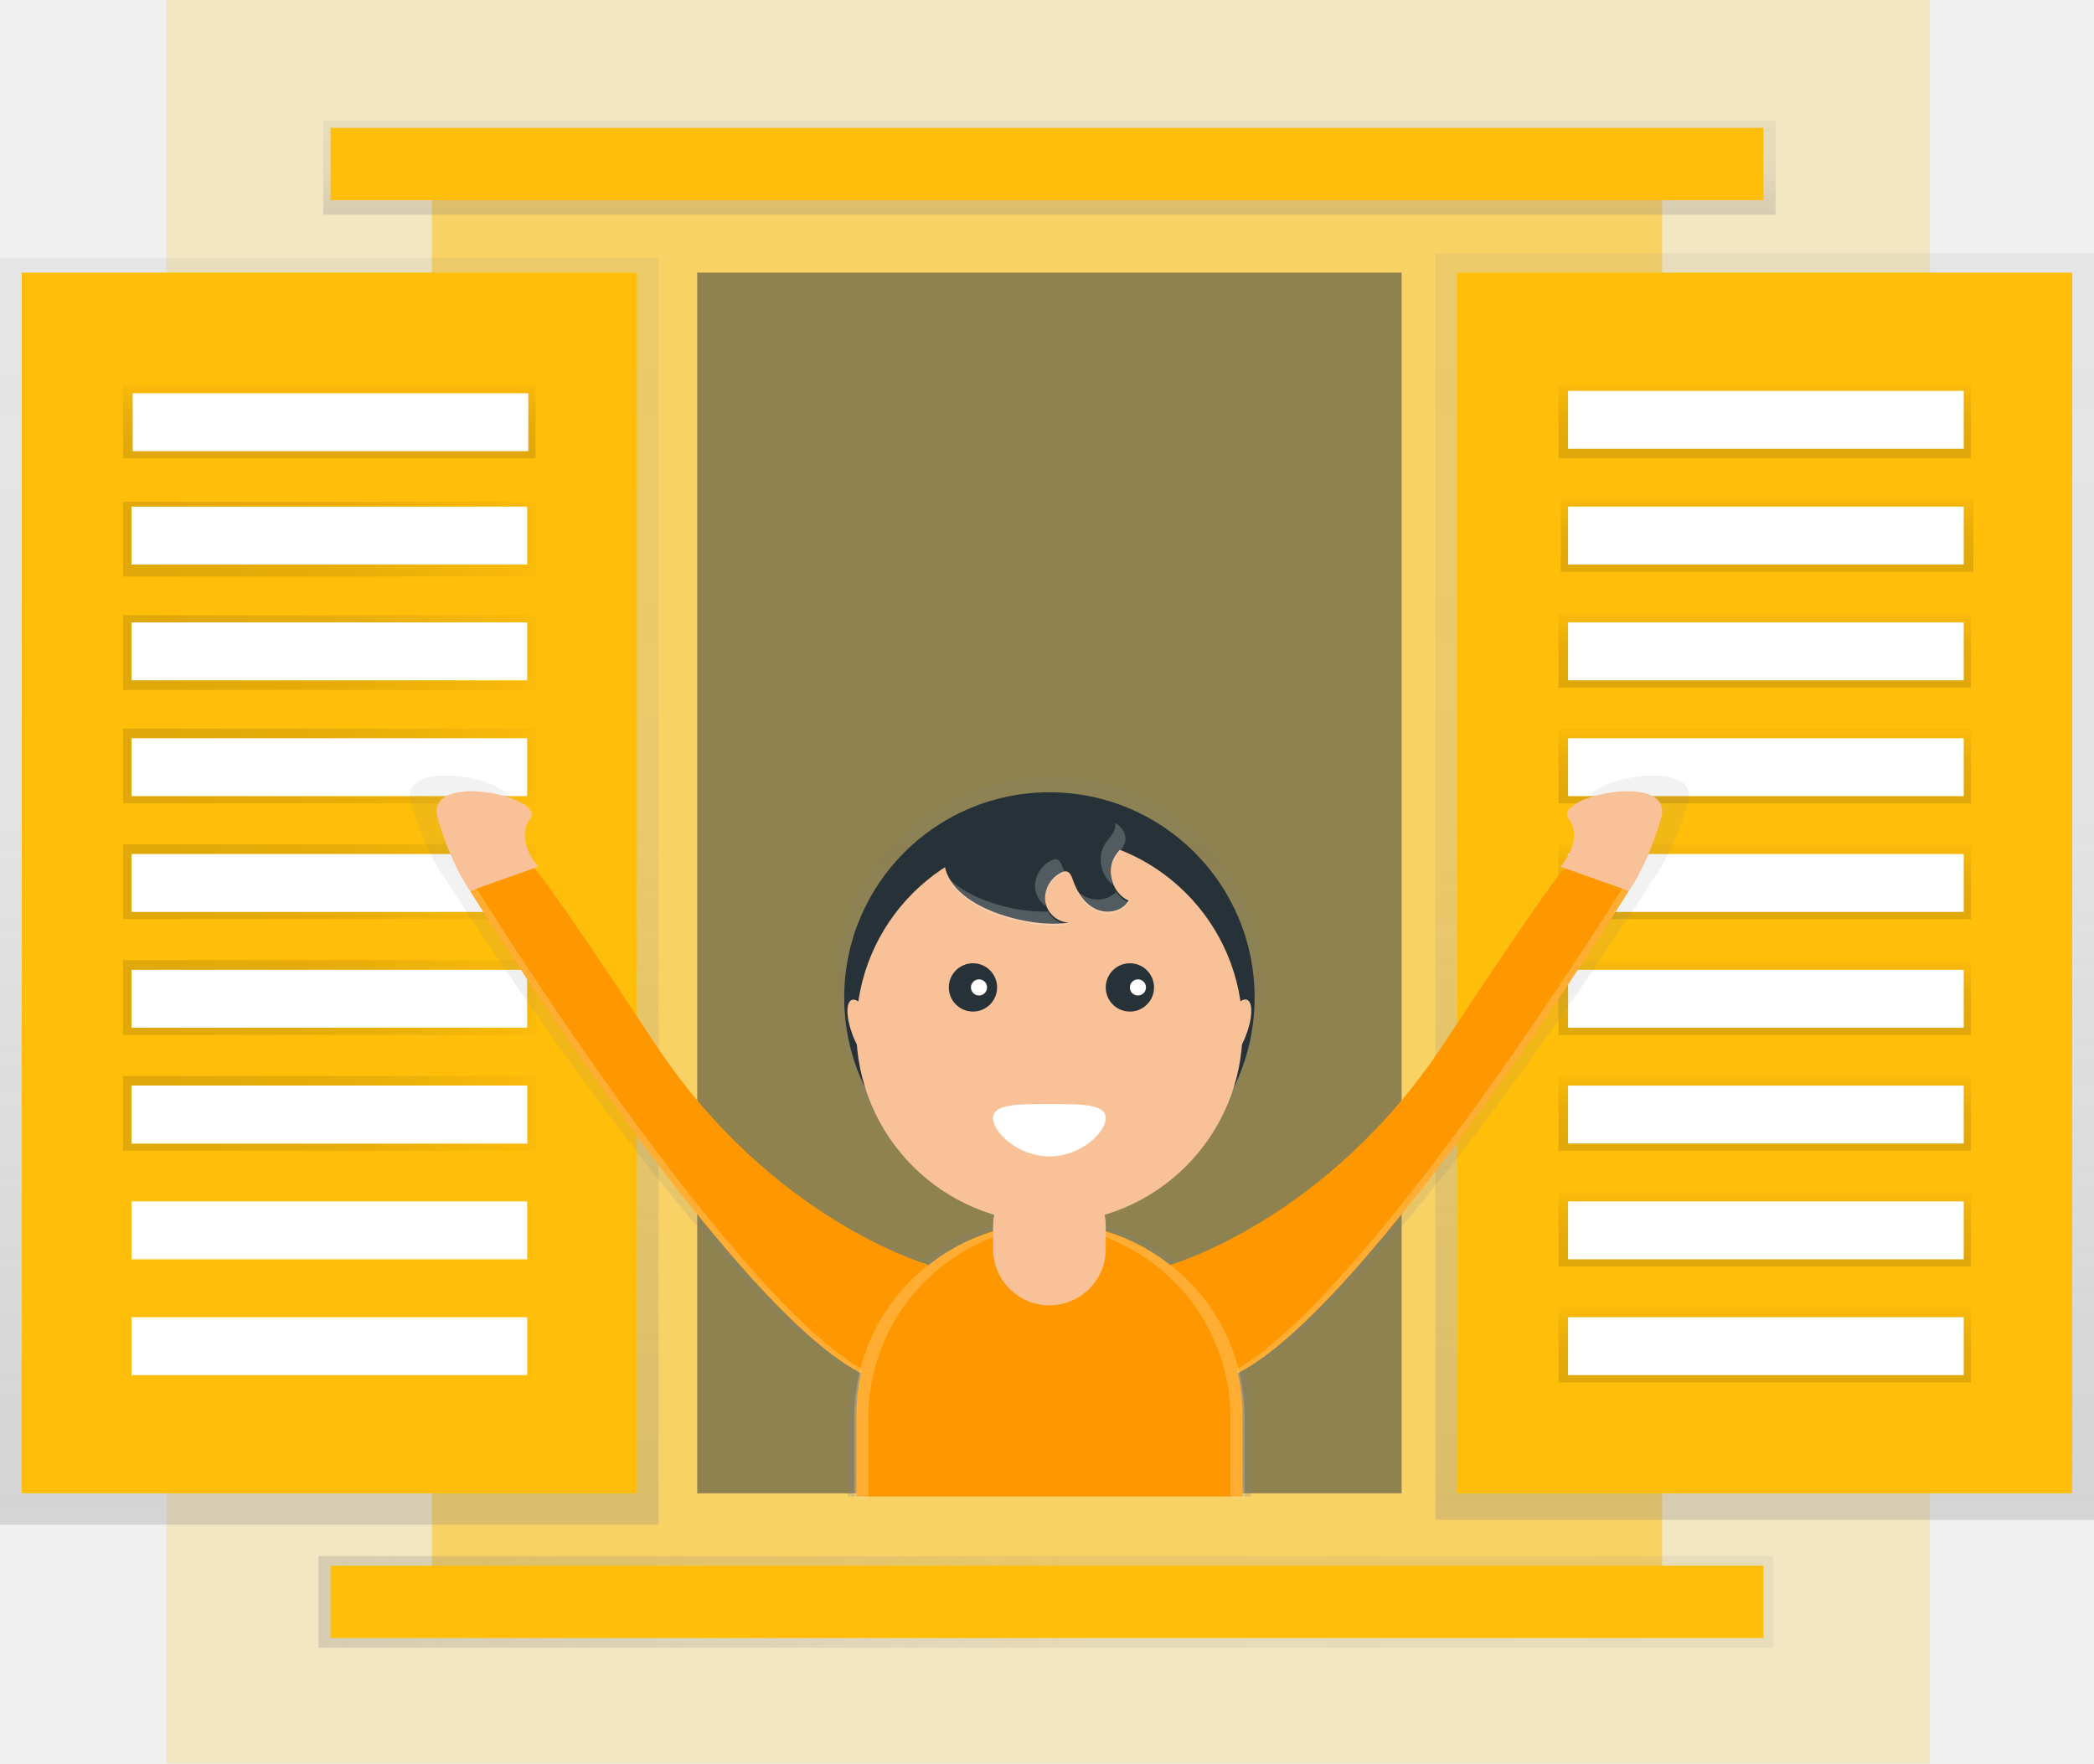
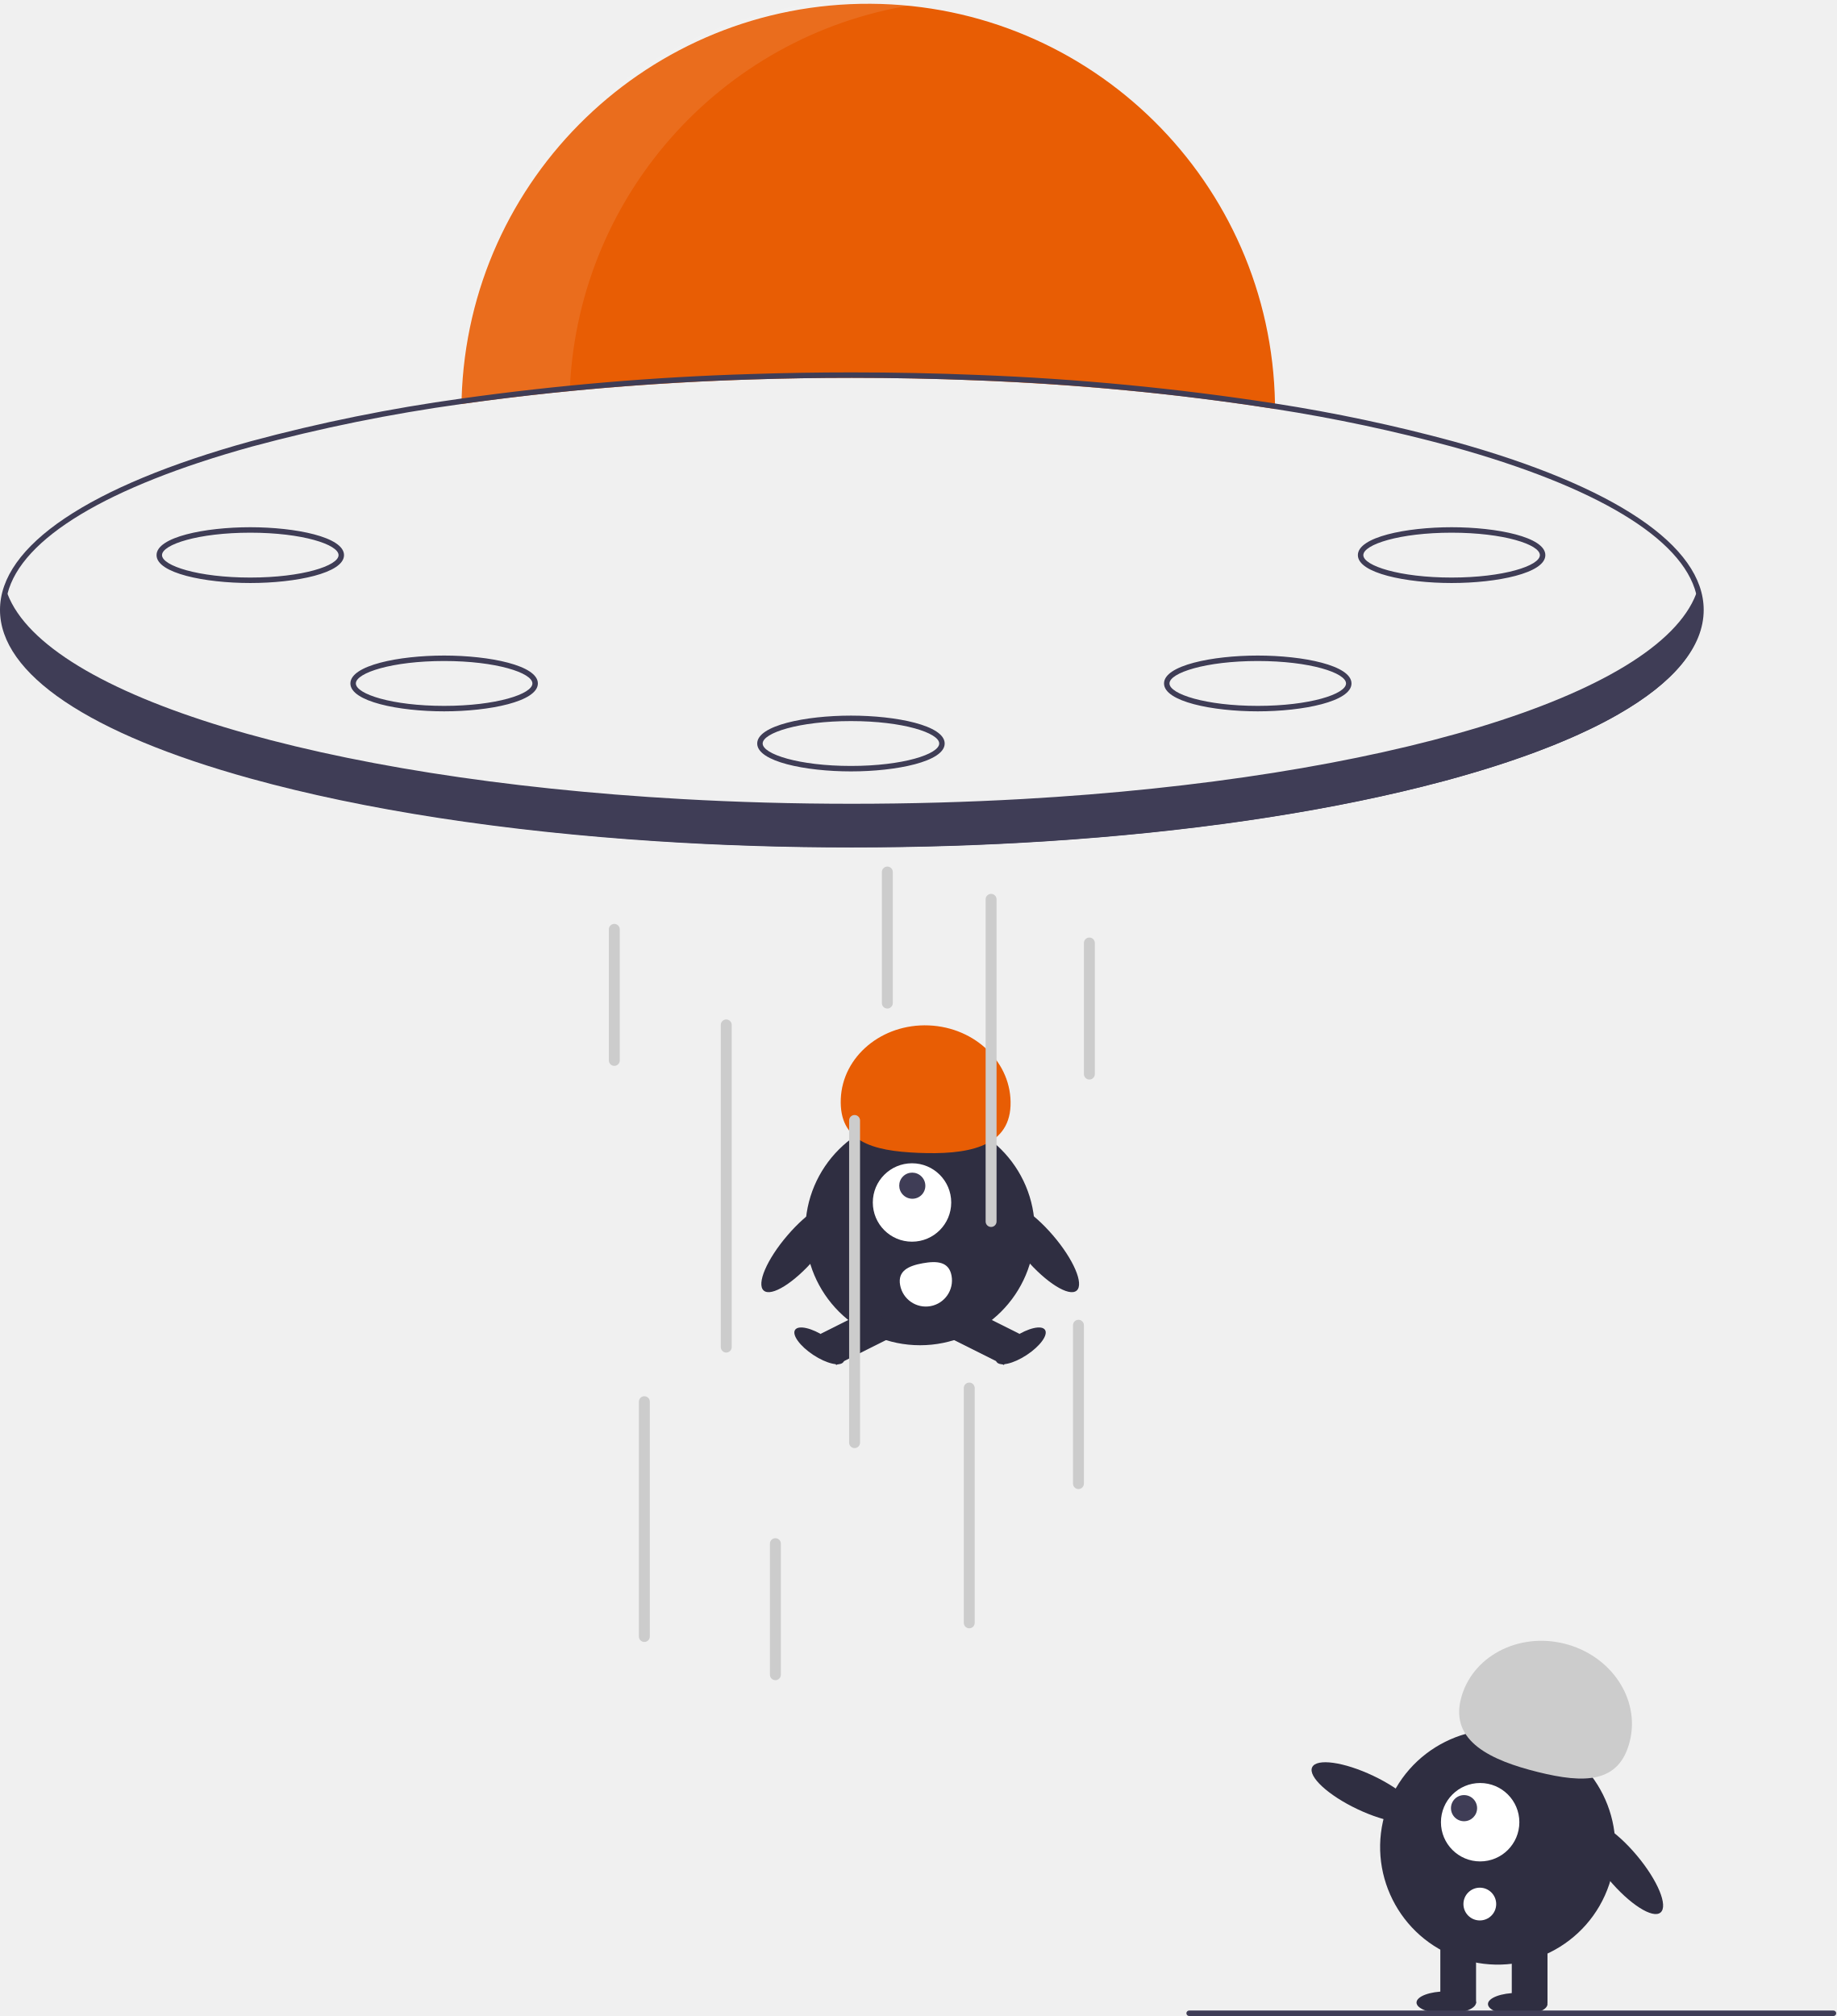
- <svg xmlns="http://www.w3.org/2000/svg" xmlns:xlink="http://www.w3.org/1999/xlink" id="fd1e300e-6133-4b79-9025-3394cccdd89f" data-name="Layer 1" width="868" height="731" viewBox="0 0 868 731">
-   <defs>
-     <linearGradient id="06147ff9-8cd2-48ac-a1c1-caecd7b6d6a5" x1="731.5" y1="630" x2="731.5" y2="105" gradientUnits="userSpaceOnUse">
-       <stop offset="0" stop-color="gray" stop-opacity="0.25" />
-       <stop offset="0.54" stop-color="gray" stop-opacity="0.12" />
-       <stop offset="1" stop-color="gray" stop-opacity="0.1" />
-     </linearGradient>
-     <linearGradient id="a49b107c-cf66-4ec6-8282-86ab0caa351c" x1="136.5" y1="632" x2="136.5" y2="107" xlink:href="#06147ff9-8cd2-48ac-a1c1-caecd7b6d6a5" />
-     <linearGradient id="1f9811ff-c8f4-40a6-be63-e60ca0341cbe" x1="136.5" y1="190" x2="136.5" y2="159" gradientUnits="userSpaceOnUse">
-       <stop offset="0" stop-opacity="0.12" />
-       <stop offset="0.55" stop-opacity="0.09" />
-       <stop offset="1" stop-opacity="0.02" />
-     </linearGradient>
-     <linearGradient id="b9a200bd-353c-4381-b6e1-073e5213fd80" x1="732.5" y1="237" x2="732.5" y2="206" xlink:href="#1f9811ff-c8f4-40a6-be63-e60ca0341cbe" />
-     <linearGradient id="bd740118-0fc8-46fe-baa7-1287731d1ce1" x1="731.5" y1="285" x2="731.5" y2="254" xlink:href="#1f9811ff-c8f4-40a6-be63-e60ca0341cbe" />
-     <linearGradient id="be3dcc85-6798-4804-ad40-40dd5e1bf54d" x1="731.5" y1="333" x2="731.5" y2="302" xlink:href="#1f9811ff-c8f4-40a6-be63-e60ca0341cbe" />
-     <linearGradient id="7951aed1-d6b7-43ca-8fc6-4bf3d931fa96" x1="731.5" y1="381" x2="731.5" y2="350" xlink:href="#1f9811ff-c8f4-40a6-be63-e60ca0341cbe" />
-     <linearGradient id="f7ec873f-c4fc-49e9-9fd3-dd83f2d4e56d" x1="731.5" y1="429" x2="731.5" y2="398" xlink:href="#1f9811ff-c8f4-40a6-be63-e60ca0341cbe" />
-     <linearGradient id="ccdfa92b-51d8-4ad9-a821-9e1bef0af2d7" x1="731.5" y1="477" x2="731.5" y2="446" xlink:href="#1f9811ff-c8f4-40a6-be63-e60ca0341cbe" />
-     <linearGradient id="073d1fbf-61de-45f9-b512-c4899ce091e5" x1="731.5" y1="525" x2="731.5" y2="494" xlink:href="#1f9811ff-c8f4-40a6-be63-e60ca0341cbe" />
-     <linearGradient id="24835175-14ba-470d-95d2-6a8277fcc694" x1="731.5" y1="573" x2="731.5" y2="542" xlink:href="#1f9811ff-c8f4-40a6-be63-e60ca0341cbe" />
-     <linearGradient id="5ff08f58-18b8-40ea-89dd-f61e941fbca5" x1="731.5" x2="731.5" xlink:href="#1f9811ff-c8f4-40a6-be63-e60ca0341cbe" />
-     <linearGradient id="35037972-f4cb-4e52-85d9-6feea861c78a" x1="51" y1="223.5" x2="222" y2="223.5" xlink:href="#1f9811ff-c8f4-40a6-be63-e60ca0341cbe" />
-     <linearGradient id="c11cf938-6a5f-4793-b594-126852022070" x1="51" y1="270.5" x2="222" y2="270.5" xlink:href="#1f9811ff-c8f4-40a6-be63-e60ca0341cbe" />
-     <linearGradient id="68e8be81-276e-4a4c-a07a-ad0995a3c0be" x1="51" y1="317.5" x2="222" y2="317.5" xlink:href="#1f9811ff-c8f4-40a6-be63-e60ca0341cbe" />
-     <linearGradient id="0822cc54-0c46-479a-a5ec-03e9a82962c7" x1="51" y1="365.5" x2="222" y2="365.5" xlink:href="#1f9811ff-c8f4-40a6-be63-e60ca0341cbe" />
-     <linearGradient id="7019b20f-90f6-479e-a238-57a05bc6be32" x1="51" y1="413.5" x2="222" y2="413.5" xlink:href="#1f9811ff-c8f4-40a6-be63-e60ca0341cbe" />
-     <linearGradient id="d42fcc48-79e2-414c-a733-2be802693088" x1="51" y1="461.5" x2="222" y2="461.5" xlink:href="#1f9811ff-c8f4-40a6-be63-e60ca0341cbe" />
-     <linearGradient id="0c4558fc-2870-4523-bb15-f13635f1ebad" x1="132" y1="664" x2="735" y2="664" xlink:href="#06147ff9-8cd2-48ac-a1c1-caecd7b6d6a5" />
-     <linearGradient id="5f8c78d2-e119-41dc-88f5-5bfd3b7b4286" x1="435" y1="89" x2="435" y2="50" xlink:href="#06147ff9-8cd2-48ac-a1c1-caecd7b6d6a5" />
-     <linearGradient id="0b3309b2-8c80-4e02-ba09-43858a03760e" x1="601" y1="704.8" x2="601" y2="406" xlink:href="#06147ff9-8cd2-48ac-a1c1-caecd7b6d6a5" />
-   </defs>
-   <rect x="69" width="731" height="731" fill="#ffbe0a" opacity="0.2" />
-   <rect x="179" y="68.25" width="510" height="595.5" fill="#ffbe0a" opacity="0.5" />
-   <rect x="595" y="105" width="273" height="525" fill="url(#06147ff9-8cd2-48ac-a1c1-caecd7b6d6a5)" />
-   <rect y="107" width="273" height="525" fill="url(#a49b107c-cf66-4ec6-8282-86ab0caa351c)" />
-   <rect x="604" y="113" width="255" height="506" fill="#ffbe0a" />
-   <rect x="175" y="197.5" width="255" height="506" transform="translate(439 816.5) rotate(-180)" fill="#ffbe0a" />
-   <rect x="51" y="159" width="171" height="31" fill="url(#1f9811ff-c8f4-40a6-be63-e60ca0341cbe)" />
-   <rect x="647" y="206" width="171" height="31" fill="url(#b9a200bd-353c-4381-b6e1-073e5213fd80)" />
-   <rect x="646" y="254" width="171" height="31" fill="url(#bd740118-0fc8-46fe-baa7-1287731d1ce1)" />
-   <rect x="646" y="302" width="171" height="31" fill="url(#be3dcc85-6798-4804-ad40-40dd5e1bf54d)" />
-   <rect x="646" y="350" width="171" height="31" fill="url(#7951aed1-d6b7-43ca-8fc6-4bf3d931fa96)" />
-   <rect x="646" y="398" width="171" height="31" fill="url(#f7ec873f-c4fc-49e9-9fd3-dd83f2d4e56d)" />
-   <rect x="646" y="446" width="171" height="31" fill="url(#ccdfa92b-51d8-4ad9-a821-9e1bef0af2d7)" />
-   <rect x="646" y="494" width="171" height="31" fill="url(#073d1fbf-61de-45f9-b512-c4899ce091e5)" />
-   <rect x="646" y="542" width="171" height="31" fill="url(#24835175-14ba-470d-95d2-6a8277fcc694)" />
-   <rect x="646" y="159" width="171" height="31" fill="url(#5ff08f58-18b8-40ea-89dd-f61e941fbca5)" />
-   <rect x="51" y="208" width="171" height="31" fill="url(#35037972-f4cb-4e52-85d9-6feea861c78a)" />
-   <rect x="51" y="255" width="171" height="31" fill="url(#c11cf938-6a5f-4793-b594-126852022070)" />
-   <rect x="51" y="302" width="171" height="31" fill="url(#68e8be81-276e-4a4c-a07a-ad0995a3c0be)" />
-   <rect x="51" y="350" width="171" height="31" fill="url(#0822cc54-0c46-479a-a5ec-03e9a82962c7)" />
-   <rect x="51" y="398" width="171" height="31" fill="url(#7019b20f-90f6-479e-a238-57a05bc6be32)" />
-   <rect x="55" y="163" width="164" height="24" fill="#fff" />
-   <rect x="54.5" y="210" width="164" height="24" fill="#fff" />
-   <rect x="54.5" y="258" width="164" height="24" fill="#fff" />
-   <rect x="54.5" y="306" width="164" height="24" fill="#fff" />
-   <rect x="54.5" y="354" width="164" height="24" fill="#fff" />
-   <rect x="54.5" y="402" width="164" height="24" fill="#fff" />
-   <rect x="51" y="446" width="171" height="31" fill="url(#d42fcc48-79e2-414c-a733-2be802693088)" />
-   <rect x="54.5" y="450" width="164" height="24" fill="#fff" />
-   <rect x="54.5" y="450" width="164" height="24" fill="#fff" />
-   <rect x="54.5" y="498" width="164" height="24" fill="#fff" />
-   <rect x="54.5" y="546" width="164" height="24" fill="#fff" />
-   <rect x="650" y="162" width="164" height="24" fill="#fff" />
-   <rect x="650" y="210" width="164" height="24" fill="#fff" />
-   <rect x="650" y="258" width="164" height="24" fill="#fff" />
-   <rect x="650" y="306" width="164" height="24" fill="#fff" />
-   <rect x="650" y="354" width="164" height="24" fill="#fff" />
-   <rect x="650" y="402" width="164" height="24" fill="#fff" />
-   <rect x="650" y="450" width="164" height="24" fill="#fff" />
-   <rect x="650" y="498" width="164" height="24" fill="#fff" />
-   <rect x="650" y="546" width="164" height="24" fill="#fff" />
-   <rect x="132" y="645" width="603" height="38" fill="url(#0c4558fc-2870-4523-bb15-f13635f1ebad)" />
-   <rect x="137" y="649" width="594" height="30" fill="#ffbe0a" />
-   <rect x="134" y="50" width="602" height="39" fill="url(#5f8c78d2-e119-41dc-88f5-5bfd3b7b4286)" />
-   <rect x="137" y="53" width="594" height="30" fill="#ffbe0a" />
-   <rect x="289" y="113" width="292" height="506" fill="#263238" opacity="0.5" />
-   <path d="M825.66,417.55c7,9.38-3.48,20.46-3.48,20.46l1.76.61c-2.59,2.87-12.82,15.82-52.26,74.4-50.5,75-118.55,93.71-118.55,93.71h0a84,84,0,0,0-27.73-14.31v-7.08a83,83,0,0,0,55.3-53.48,85.08,85.08,0,0,0,9.14-38.44c0-48-39.77-86.94-88.82-86.94s-88.82,38.93-88.82,86.94a85.08,85.08,0,0,0,9.14,38.44,83,83,0,0,0,55.3,53.48v7.08a84,84,0,0,0-27.73,14.31h0S480.83,588,430.33,513c-39.44-58.58-49.67-71.54-52.26-74.4l1.76-.61s-10.45-11.08-3.48-20.46-46.15-20.46-40.06,0,13.93,30.69,13.93,30.69S461.42,623.6,519.47,652.58a80.43,80.43,0,0,0-2.06,18.12V704.8H684.59V670.7a80.43,80.43,0,0,0-2.06-18.12c58-29,169.25-204.35,169.25-204.35s7.84-10.23,13.93-30.69S818.69,408.17,825.66,417.55Z" transform="translate(-166 -84.5)" fill="url(#0b3309b2-8c80-4e02-ba09-43858a03760e)" />
-   <circle cx="435" cy="413.47" r="85.06" fill="#263238" />
-   <circle cx="435" cy="426.82" r="80.06" fill="#f8c198" />
-   <circle cx="403.31" cy="409.3" r="10.01" fill="#263238" />
-   <circle cx="468.36" cy="409.3" r="10.01" fill="#263238" />
-   <path d="M624.35,548c0,6-10.45,15.85-23.35,15.85S577.65,554,577.65,548s10.45-5.84,23.35-5.84S624.35,542,624.35,548Z" transform="translate(-166 -84.5)" fill="#fff" />
-   <circle cx="405.81" cy="409.3" r="3.34" fill="#fff" />
-   <circle cx="471.69" cy="409.3" r="3.34" fill="#fff" />
-   <path d="M609,466.88c-4.88,0-9.26-4.24-9.78-9.09a12,12,0,0,1,7-11.75,3.42,3.42,0,0,1,1.47-.38c1.68,0,2.51,2,3.05,3.59,1.68,4.92,4.66,9.72,9.34,12s11.22,1.11,13.69-3.47c-6.62-2.95-9.45-12.21-5.6-18.35,1.49-2.37,3.81-4.38,4.28-7.14.86-5-4.62-8.64-9.47-10.14-14-4.33-62.8-4.81-65.49,16.08C554.67,460.27,593.63,469.8,609,466.88Z" transform="translate(-166 -84.5)" fill="#263238" />
-   <ellipse cx="524.27" cy="512.15" rx="5" ry="14.18" transform="translate(-317.38 143.66) rotate(-21.53)" fill="#f8c198" />
-   <ellipse cx="677.73" cy="512.15" rx="14.18" ry="5" transform="translate(-213.42 870.11) rotate(-68.47)" fill="#f8c198" />
-   <path d="M650.91,608.84s65.17-18.3,113.54-91.69,50.87-73.59,50.87-73.59l25.85,10.21S721.09,647.25,669.39,657.26,650.91,608.84,650.91,608.84Z" transform="translate(-166 -84.5)" fill="#ff9800" />
-   <path d="M812.83,443.77s10-10.84,3.34-20,44.2-20,38.36,0-13.34,30-13.34,30Z" transform="translate(-166 -84.5)" fill="#f8c198" />
-   <path d="M551.09,608.84s-65.17-18.3-113.54-91.69-50.87-73.59-50.87-73.59l-25.85,10.21s120.09,193.48,171.8,203.49S551.09,608.84,551.09,608.84Z" transform="translate(-166 -84.5)" fill="#ff9800" />
-   <path d="M389.17,443.77s-10-10.84-3.34-20-44.2-20-38.36,0,13.34,30,13.34,30Z" transform="translate(-166 -84.5)" fill="#f8c198" />
-   <g opacity="0.2">
-     <path d="M628.29,427.27c-.48,2.76-2.8,4.76-4.28,7.14-3.37,5.38-1.62,13.16,3.32,17a12.79,12.79,0,0,1,.85-11.14c1.49-2.37,3.81-4.38,4.28-7.14.54-3.13-1.41-5.73-4.13-7.6A6,6,0,0,1,628.29,427.27Z" transform="translate(-166 -84.5)" fill="#fff" />
-     <path d="M607.46,446.51c-.32-.75-.62-1.51-.88-2.27-.54-1.59-1.37-3.54-3.05-3.59a3.42,3.42,0,0,0-1.47.38,12,12,0,0,0-7,11.75,10.53,10.53,0,0,0,4.47,7.35,9.4,9.4,0,0,1-.3-1.51,12,12,0,0,1,7-11.75A3.87,3.87,0,0,1,607.46,446.51Z" transform="translate(-166 -84.5)" fill="#fff" />
-     <path d="M600.41,462.35c-12.16.51-31.78-4.13-41.45-14,7.22,15.36,37.05,21.79,50,19.32A10.08,10.08,0,0,1,600.41,462.35Z" transform="translate(-166 -84.5)" fill="#fff" />
-     <path d="M628.68,454.11c-2.92,3.43-8.58,4.15-12.75,2.12a14.54,14.54,0,0,1-3.7-2.61,17.84,17.84,0,0,0,7.87,8.44c4.68,2.27,11.22,1.11,13.69-3.47A11.88,11.88,0,0,1,628.68,454.11Z" transform="translate(-166 -84.5)" fill="#fff" />
+ <svg xmlns="http://www.w3.org/2000/svg" id="e3553d74-0590-491b-b28e-952d4d1eac83" data-name="Layer 1" width="672.532" height="738.394" viewBox="0 0 672.532 738.394">
+   <path d="M730.734,230.607c-46.62-7.44-99.71-11.41-155-11.41-50.6,0-99.35,3.32-142.98,9.58.01-.67.02-1.34.05-2.01a148.999,148.999,0,0,1,297.91,1.82C730.724,229.267,730.734,229.937,730.734,230.607Z" transform="translate(-263.7342 -80.80301)" fill="#e85d04" />
+   <g opacity="0.1">
+     <path d="M601.285,82.144A149.047,149.047,0,0,0,432.353,225.373c-.03.67-.04,1.34-.05,2.01,12.962-1.86,26.385-3.454,40.165-4.784A149.022,149.022,0,0,1,601.285,82.144Z" transform="translate(-263.7342 -80.80301)" fill="#fff" />
  </g>
-   <path d="M837.85,453.77S717.76,647.25,666,657.26a60.33,60.33,0,0,1-9.07,1.11,53.05,53.05,0,0,0,12.41-1.11c51.71-10,171.8-203.49,171.8-203.49l-2.68-.95C838.09,453.45,837.85,453.77,837.85,453.77Z" transform="translate(-166 -84.5)" fill="#fff" opacity="0.2" />
-   <path d="M364.15,453.77S484.24,647.25,536,657.26a60.33,60.33,0,0,0,9.07,1.11,53.05,53.05,0,0,1-12.41-1.11c-51.71-10-171.8-203.49-171.8-203.49l2.68-.95C363.91,453.45,364.15,453.77,364.15,453.77Z" transform="translate(-166 -84.5)" fill="#fff" opacity="0.2" />
-   <path d="M435,506.88h0a80.06,80.06,0,0,1,80.06,80.06V620.3a0,0,0,0,1,0,0H354.94a0,0,0,0,1,0,0V586.94A80.06,80.06,0,0,1,435,506.88Z" fill="#ff9800" />
-   <path d="M601.83,591.8h0a80.93,80.93,0,0,0-8.72.47c1,0,1.91-.06,2.88-.06h0a80.06,80.06,0,0,1,80.06,80.06v32.94h5.84V671.86A80.06,80.06,0,0,0,601.83,591.8Z" transform="translate(-166 -84.5)" fill="#fff" opacity="0.2" />
-   <path d="M600.17,591.8h0a80.93,80.93,0,0,1,8.72.47c-1,0-1.91-.06-2.88-.06h0a80.06,80.06,0,0,0-80.06,80.06v32.94h-5.84V671.86A80.06,80.06,0,0,1,600.17,591.8Z" transform="translate(-166 -84.5)" fill="#fff" opacity="0.2" />
-   <rect x="411.65" y="484.78" width="46.7" height="56.29" rx="23.35" ry="23.35" fill="#f8c198" />
+   <path d="M795.914,242.427a600.121,600.121,0,0,0-65.2-13.84,943.364,943.364,0,0,0-108.74-10.45c-15.17-.62-30.62-.94-46.24-.94-12.38,0-24.66.2-36.77.6a973.29,973.29,0,0,0-106.16,8.97,624.292,624.292,0,0,0-77.25,15.66c-59.21,16.37-91.82,38.31-91.82,61.77s32.61,45.4,91.82,61.77c41.64,11.52,92.98,19.37,148.92,22.97,23.09,1.5,46.96,2.26,71.26,2.26,24.38,0,48.33-.77,71.49-2.27,50.91-3.29,98.01-10.1,137.43-20,.21-.06.41-.11.62-.16,2.66-.66,5.28-1.35,7.87-2.04.93-.26,1.85-.51,2.77-.76a.978.978,0,0,1,.16-.05c.88-.24,1.75-.49,2.62-.73,1.74-.5,3.46-.99,5.15-1.5.08-.02.15-.04.22-.06,1.47-.44,2.91-.88,4.34-1.32,1.17-.37,2.33-.73,3.48-1.1q1.261-.405,2.49-.81c.6-.2,1.19-.39,1.77-.59.79-.26,1.58-.53,2.36-.8.33-.11.66-.22.98-.34.75-.25,1.48-.51,2.21-.77.79-.28,1.58-.57,2.36-.85.65-.23,1.3-.47,1.94-.71.54-.21,1.07-.41,1.61-.61,1.47-.55,2.91-1.12,4.33-1.68.71-.29,1.42-.57,2.12-.86.69-.28,1.39-.57,2.07-.86q1.679-.705,3.3-1.41c.52-.24,1.05-.47,1.56-.69.39-.18.77-.35,1.16-.53.28-.12.56-.25.83-.38,1.01-.46,2.01-.93,2.99-1.4q5.64-2.7,10.53-5.52c20.45-11.71,31.24-24.7,31.24-38.2C887.734,280.737,855.124,258.797,795.914,242.427Zm-.54,121.62c-41.69,11.53-93.17,19.38-149.26,22.95-22.81,1.45-46.39,2.2-70.38,2.2-23.91,0-47.41-.74-70.15-2.19-56.18-3.56-107.74-11.41-149.49-22.96-58.27-16.12-90.36-37.37-90.36-59.85a24.118,24.118,0,0,1,.74-5.89c5.1-20.28,36.47-39.26,89.62-53.96a623.806,623.806,0,0,1,76.66-15.57,976.027,976.027,0,0,1,106.8-9q17.881-.585,36.18-.58c15.41,0,30.65.31,45.63.91a941.367,941.367,0,0,1,109.37,10.5A598.858,598.858,0,0,1,795.374,244.347c53.14,14.7,84.5,33.67,89.61,53.94a23.822,23.822,0,0,1,.75,5.91C885.734,326.677,853.644,347.927,795.374,364.047Z" transform="translate(-263.7342 -80.80301)" fill="#3f3d56" />
+   <path d="M887.164,305.107c0,13.36-11.01,26-30.67,37.29-3.27,1.88-6.79,3.72-10.53,5.52-.98.47-1.98.94-2.99,1.4-.27.13-.55.26-.83.38-.39.18-.77.35-1.16.53-.51.22-1.04.45-1.56.69q-1.62.705-3.3,1.41c-.68.29-1.38.58-2.07.86-.7.29-1.41.57-2.12.86-1.42.56-2.86,1.13-4.33,1.68-.54.2-1.07.4-1.61.61-.64.24-1.29.48-1.94.71-.78.28-1.57.57-2.36.85-.73.26-1.46.52-2.21.77-.32.12-.65.23-.98.34-.78.27-1.57.54-2.36.8-.58.2-1.17.39-1.77.59q-1.23.405-2.49.81c-1.15.37-2.31.73-3.48,1.1-1.43.44-2.87.88-4.34,1.32-.07.02-.14.04-.22.06-1.69.51-3.41,1-5.15,1.5-.87.24-1.74.49-2.62.73a.978.978,0,0,0-.16.05c-.92.25-1.84.5-2.77.76-2.58.68-5.21,1.37-7.87,2.04-.21.05-.41.1-.62.16-38.35,9.58-85.4,16.56-137.47,19.93-22.81,1.47-46.59,2.25-71.02,2.25-24.65,0-48.63-.79-71.62-2.29-137.24-8.95-239.38-43.03-239.38-83.71a25.072,25.072,0,0,1,1.12-7.3c.06.17.12.33.19.5,14.27,37.48,115.54,67.77,246.94,75.16,20.13,1.14,40.98,1.73,62.32,1.73,21.43,0,42.36-.6,62.57-1.74,131.29-7.42,232.46-37.72,246.68-75.17q.36-.9.63-1.8A25.305,25.305,0,0,1,887.164,305.107Z" transform="translate(-263.7342 -80.80301)" fill="#3f3d56" />
+   <path d="M355.404,294.343c-16.643,0-34.331-3.581-34.331-10.217s17.688-10.217,34.331-10.217,34.331,3.581,34.331,10.217S372.046,294.343,355.404,294.343Zm0-18.434c-19.053,0-32.331,4.331-32.331,8.217s13.278,8.217,32.331,8.217,32.331-4.331,32.331-8.217S374.457,275.909,355.404,275.909Z" transform="translate(-263.7342 -80.80301)" fill="#3f3d56" />
+   <path d="M426.403,341.343c-16.643,0-34.331-3.581-34.331-10.217s17.688-10.217,34.331-10.217c16.643,0,34.331,3.581,34.331,10.217S443.046,341.343,426.403,341.343Zm0-18.434c-19.053,0-32.331,4.331-32.331,8.217s13.278,8.217,32.331,8.217,32.331-4.331,32.331-8.217S445.456,322.909,426.403,322.909Z" transform="translate(-263.7342 -80.80301)" fill="#3f3d56" />
+   <path d="M795.403,294.343c-16.643,0-34.331-3.581-34.331-10.217s17.688-10.217,34.331-10.217c16.643,0,34.331,3.581,34.331,10.217S812.046,294.343,795.403,294.343Zm0-18.434c-19.053,0-32.331,4.331-32.331,8.217s13.278,8.217,32.331,8.217,32.331-4.331,32.331-8.217S814.456,275.909,795.403,275.909Z" transform="translate(-263.7342 -80.80301)" fill="#3f3d56" />
+   <path d="M724.403,341.343c-16.643,0-34.331-3.581-34.331-10.217s17.688-10.217,34.331-10.217c16.643,0,34.331,3.581,34.331,10.217S741.046,341.343,724.403,341.343Zm0-18.434c-19.053,0-32.331,4.331-32.331,8.217s13.278,8.217,32.331,8.217,32.331-4.331,32.331-8.217S743.456,322.909,724.403,322.909Z" transform="translate(-263.7342 -80.80301)" fill="#3f3d56" />
+   <path d="M575.403,363.343c-16.643,0-34.331-3.581-34.331-10.217s17.688-10.217,34.331-10.217c16.643,0,34.331,3.581,34.331,10.217S592.046,363.343,575.403,363.343Zm0-18.434c-19.053,0-32.331,4.331-32.331,8.217s13.278,8.217,32.331,8.217,32.331-4.331,32.331-8.217S594.456,344.909,575.403,344.909Z" transform="translate(-263.7342 -80.80301)" fill="#3f3d56" />
+   <circle cx="336.978" cy="450.704" r="42.012" fill="#2f2e41" />
+   <rect x="565.937" y="563.554" width="22.868" height="12.763" transform="translate(-457.8202 238.0583) rotate(-26.60099)" fill="#2f2e41" />
+   <ellipse cx="563.82" cy="573.748" rx="3.989" ry="10.636" transform="translate(-489.2755 647.8291) rotate(-56.60122)" fill="#2f2e41" />
+   <rect x="617.672" y="558.502" width="12.763" height="22.868" transform="translate(-428.7216 791.9256) rotate(-63.39901)" fill="#2f2e41" />
+   <ellipse cx="637.604" cy="573.748" rx="10.636" ry="3.989" transform="translate(-474.2674 364.9233) rotate(-33.39878)" fill="#2f2e41" />
+   <circle cx="334.037" cy="440.428" r="14.359" fill="#fff" />
+   <ellipse cx="597.87" cy="515.084" rx="4.766" ry="4.8" transform="translate(-452.8417 492.8192) rotate(-45)" fill="#3f3d56" />
+   <path d="M633.854,485.802c.632-15.554-12.773-28.728-29.941-29.425s-31.597,11.346-32.229,26.9,11.302,19.087,28.47,19.785S633.222,501.356,633.854,485.802Z" transform="translate(-263.7342 -80.80301)" fill="#e85d04" />
+   <ellipse cx="644.388" cy="537.568" rx="6.594" ry="21.006" transform="translate(-458.4377 468.6175) rotate(-40.64516)" fill="#2f2e41" />
+   <ellipse cx="557.154" cy="537.568" rx="21.006" ry="6.594" transform="translate(-477.3791 529.3527) rotate(-49.35484)" fill="#2f2e41" />
+   <path d="M612.251,548.064a9.572,9.572,0,0,1-18.835,3.429l-.003-.018c-.942-5.202,3.08-7.043,8.283-7.985S611.309,542.862,612.251,548.064Z" transform="translate(-263.7342 -80.80301)" fill="#fff" />
+   <path d="M529.734,576.197a2,2,0,0,1-2-2v-118a2,2,0,0,1,4,0v118A2,2,0,0,1,529.734,576.197Z" transform="translate(-263.7342 -80.80301)" fill="#ccc" />
+   <path d="M499.734,682.197a2,2,0,0,1-2-2v-86a2,2,0,1,1,4,0v86A2,2,0,0,1,499.734,682.197Z" transform="translate(-263.7342 -80.80301)" fill="#ccc" />
+   <path d="M576.734,611.197a2,2,0,0,1-2-2v-118a2,2,0,1,1,4,0v118A2,2,0,0,1,576.734,611.197Z" transform="translate(-263.7342 -80.80301)" fill="#ccc" />
+   <path d="M547.734,696.197a2,2,0,0,1-2-2v-48a2,2,0,1,1,4,0v48A2,2,0,0,1,547.734,696.197Z" transform="translate(-263.7342 -80.80301)" fill="#ccc" />
+   <path d="M588.734,450.197a2,2,0,0,1-2-2v-48a2,2,0,0,1,4,0v48A2,2,0,0,1,588.734,450.197Z" transform="translate(-263.7342 -80.80301)" fill="#ccc" />
+   <path d="M488.734,471.197a2,2,0,0,1-2-2v-48a2,2,0,0,1,4,0v48A2,2,0,0,1,488.734,471.197Z" transform="translate(-263.7342 -80.80301)" fill="#ccc" />
+   <path d="M662.734,476.197a2,2,0,0,1-2-2v-48a2,2,0,1,1,4,0v48A2,2,0,0,1,662.734,476.197Z" transform="translate(-263.7342 -80.80301)" fill="#ccc" />
+   <path d="M658.734,626.197a2,2,0,0,1-2-2v-58a2,2,0,1,1,4,0v58A2,2,0,0,1,658.734,626.197Z" transform="translate(-263.7342 -80.80301)" fill="#ccc" />
+   <path d="M618.734,677.197a2,2,0,0,1-2-2v-86a2,2,0,1,1,4,0v86A2,2,0,0,1,618.734,677.197Z" transform="translate(-263.7342 -80.80301)" fill="#ccc" />
+   <path d="M626.734,530.197a2,2,0,0,1-2-2v-118a2,2,0,1,1,4,0v118A2,2,0,0,1,626.734,530.197Z" transform="translate(-263.7342 -80.80301)" fill="#ccc" />
+   <ellipse cx="858.104" cy="764.783" rx="6.76" ry="21.534" transform="translate(-554.5318 648.4649) rotate(-39.93837)" fill="#2f2e41" />
+   <circle cx="812.297" cy="757.305" r="43.067" transform="translate(-426.7515 1207.633) rotate(-71.56505)" fill="#2f2e41" />
+   <rect x="553.707" y="710.302" width="13.084" height="23.442" fill="#2f2e41" />
+   <rect x="527.54" y="710.302" width="13.084" height="23.442" fill="#2f2e41" />
+   <ellipse cx="555.888" cy="734.016" rx="10.903" ry="4.089" fill="#2f2e41" />
+   <ellipse cx="529.72" cy="733.471" rx="10.903" ry="4.089" fill="#2f2e41" />
+   <path d="M798.774,703.169c3.846-15.487,20.821-24.601,37.915-20.356s27.834,20.24,23.989,35.727-16.604,15.537-33.698,11.292S794.928,718.656,798.774,703.169Z" transform="translate(-263.7342 -80.80301)" fill="#ccc" />
+   <ellipse cx="763.788" cy="737.322" rx="6.76" ry="21.534" transform="translate(-493.4425 1030.659) rotate(-64.62574)" fill="#2f2e41" />
+   <circle cx="542.124" cy="667.415" r="14.359" fill="#fff" />
+   <circle cx="536.222" cy="662.268" r="4.786" fill="#3f3d56" />
+   <circle cx="542" cy="697.394" r="6" fill="#fff" />
+   <path d="M935.266,819.197h-236a1,1,0,0,1,0-2h236a1,1,0,0,1,0,2Z" transform="translate(-263.7342 -80.80301)" fill="#3f3d56" />
</svg>
